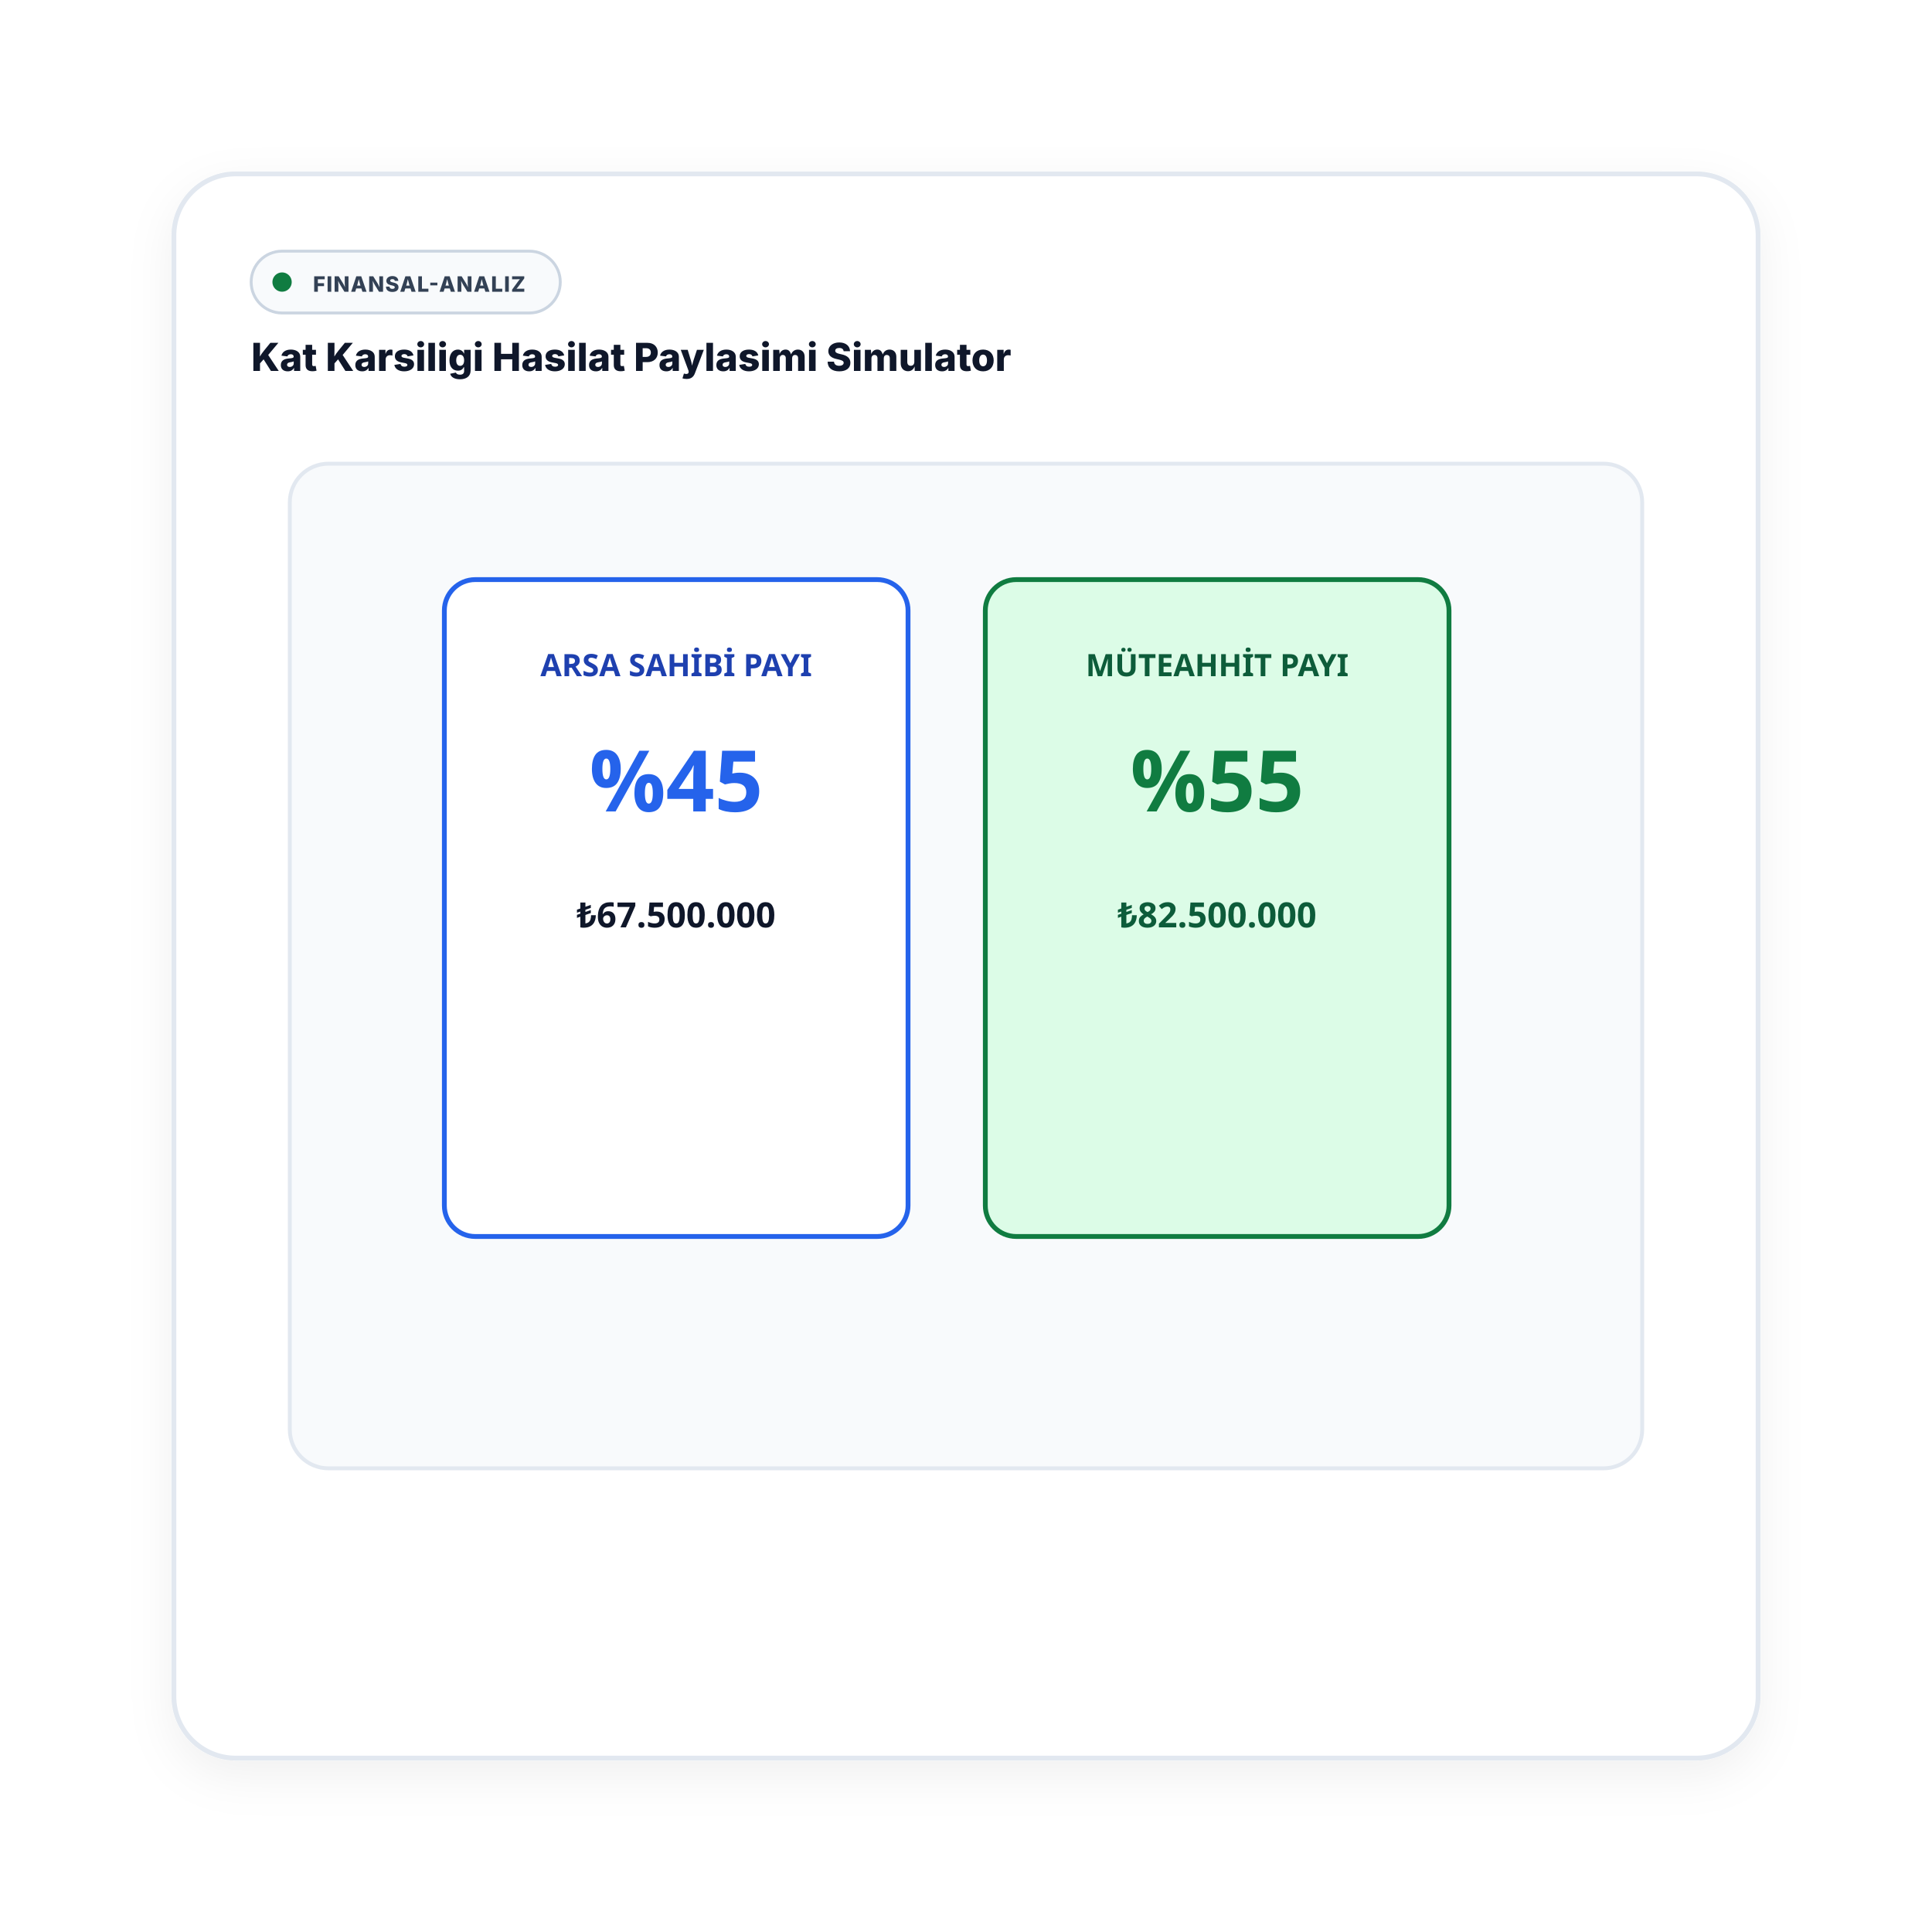
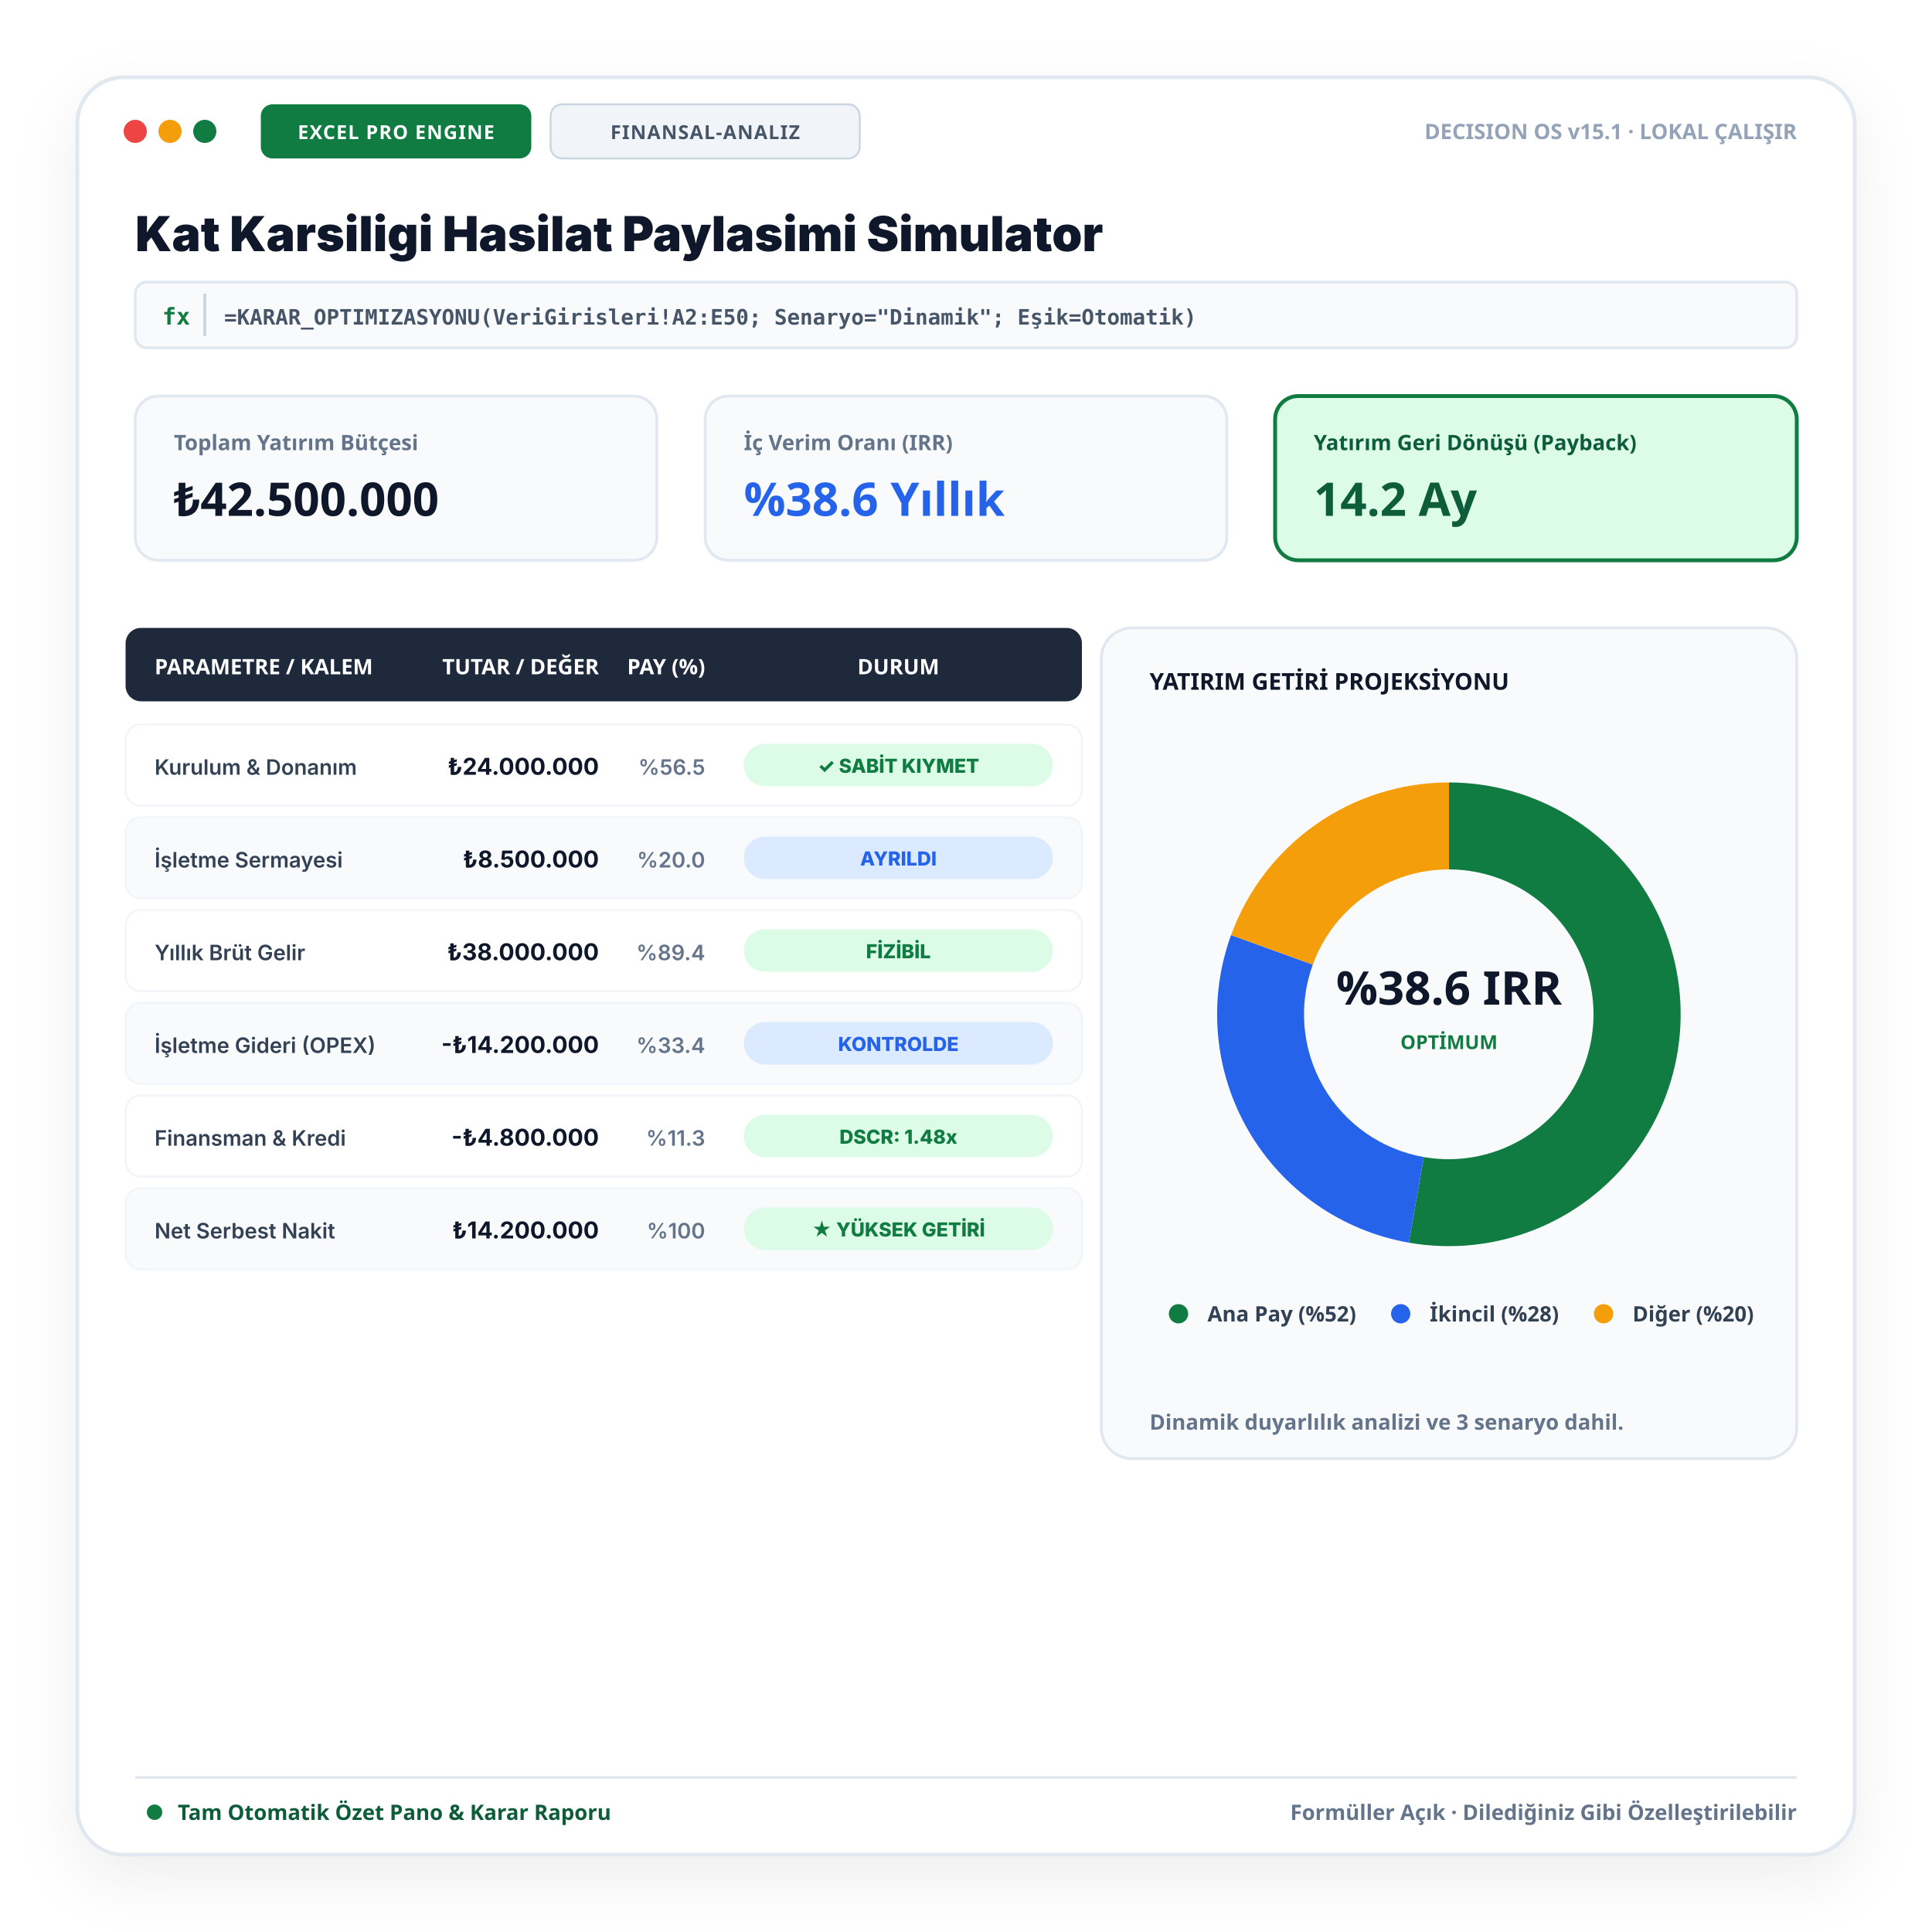
<svg xmlns="http://www.w3.org/2000/svg" viewBox="0 0 1000 1000" width="100%" height="100%">
  <defs>
-     <linearGradient id="gGreen" x1="0%" y1="0%" x2="100%" y2="100%">
-       <stop offset="0%" stop-color="#107c41" />
-       <stop offset="100%" stop-color="#0d5c3a" />
-     </linearGradient>
-     <linearGradient id="gBlue" x1="0%" y1="0%" x2="100%" y2="100%">
-       <stop offset="0%" stop-color="#3b82f6" />
-       <stop offset="100%" stop-color="#1d4ed8" />
-     </linearGradient>
-     <linearGradient id="gAmber" x1="0%" y1="0%" x2="100%" y2="100%">
-       <stop offset="0%" stop-color="#f59e0b" />
-       <stop offset="100%" stop-color="#b45309" />
-     </linearGradient>
-     <linearGradient id="gRed" x1="0%" y1="0%" x2="100%" y2="100%">
-       <stop offset="0%" stop-color="#ef4444" />
-       <stop offset="100%" stop-color="#b91c1c" />
-     </linearGradient>
-     <linearGradient id="gPurple" x1="0%" y1="0%" x2="100%" y2="100%">
-       <stop offset="0%" stop-color="#8b5cf6" />
-       <stop offset="100%" stop-color="#6d28d9" />
-     </linearGradient>
    <filter id="softCard" x="-10%" y="-10%" width="120%" height="120%">
-       <feDropShadow dx="0" dy="8" stdDeviation="12" flood-color="#0f172a" flood-opacity="0.06" />
+       <feDropShadow dx="0" dy="12" stdDeviation="16" flood-color="#0f172a" flood-opacity="0.07" />
    </filter>
  </defs>
  <rect width="1000" height="1000" fill="#ffffff" />
-   <rect x="90" y="90" width="820" height="820" rx="32" fill="#ffffff" stroke="#e2e8f0" stroke-width="2.5" filter="url(#softCard)" />
-   <g transform="translate(130, 130)">
-     <rect x="0" y="0" width="160" height="32" rx="16" fill="#f8fafc" stroke="#cbd5e1" stroke-width="1.5" />
-     <circle cx="16" cy="16" r="5" fill="#107c41" />
-     <text x="32" y="21" font-family="system-ui, -apple-system, sans-serif" font-size="11" font-weight="800" fill="#334155" letter-spacing="0.5">FINANSAL-ANALIZ</text>
-     <text x="0" y="62" font-family="system-ui, -apple-system, sans-serif" font-size="20" font-weight="800" fill="#0f172a">Kat Karsiligi Hasilat Paylasimi Simulator</text>
+   <rect x="40" y="40" width="920" height="920" rx="24" fill="#ffffff" stroke="#e2e8f0" stroke-width="2" filter="url(#softCard)" />
+   <g transform="translate(70, 68)">
+     <circle cx="0" cy="0" r="6" fill="#ef4444" />
+     <circle cx="18" cy="0" r="6" fill="#f59e0b" />
+     <circle cx="36" cy="0" r="6" fill="#107c41" />
+     <rect x="65" y="-14" width="140" height="28" rx="6" fill="#107c41" />
+     <text x="135" y="4" font-family="system-ui" font-size="10" font-weight="800" fill="#ffffff" text-anchor="middle" letter-spacing="0.5">EXCEL PRO ENGINE</text>
+     <rect x="215" y="-14" width="160" height="28" rx="6" fill="#f1f5f9" stroke="#cbd5e1" stroke-width="1" />
+     <text x="295" y="4" font-family="system-ui" font-size="10" font-weight="700" fill="#475569" text-anchor="middle" letter-spacing="0.5">FINANSAL-ANALIZ</text>
+     <text x="860" y="4" font-family="system-ui" font-size="11" font-weight="700" fill="#94a3b8" text-anchor="end">DECISION OS v15.1 · LOKAL ÇALIŞIR</text>
  </g>
-   <g transform="translate(130, 220)">
-     <rect x="20" y="20" width="700" height="520" rx="20" fill="#f8fafc" stroke="#e2e8f0" stroke-width="2" />
-     <g transform="translate(60, 40)">
-       <rect x="40" y="40" width="240" height="340" rx="16" fill="#ffffff" stroke="#2563eb" stroke-width="2.5" />
-       <text x="160" y="90" font-family="system-ui" font-size="16" font-weight="800" fill="#1e40af" text-anchor="middle">ARSA SAHİBİ PAYI</text>
-       <text x="160" y="160" font-family="system-ui" font-size="44" font-weight="900" fill="#2563eb" text-anchor="middle">%45</text>
-       <text x="160" y="220" font-family="system-ui" font-size="18" font-weight="900" fill="#0f172a" text-anchor="middle">₺67.500.000</text>
-       <rect x="320" y="40" width="240" height="340" rx="16" fill="#dcfce7" stroke="#107c41" stroke-width="2.5" />
-       <text x="440" y="90" font-family="system-ui" font-size="16" font-weight="800" fill="#0d5c3a" text-anchor="middle">MÜTEAHHİT PAYI</text>
-       <text x="440" y="160" font-family="system-ui" font-size="44" font-weight="900" fill="#107c41" text-anchor="middle">%55</text>
-       <text x="440" y="220" font-family="system-ui" font-size="18" font-weight="900" fill="#0d5c3a" text-anchor="middle">₺82.500.000</text>
+   <g transform="translate(70, 130)">
+     <text x="0" y="0" font-family="system-ui, -apple-system, sans-serif" font-size="25" font-weight="900" fill="#0f172a">Kat Karsiligi Hasilat Paylasimi Simulator</text>
+     <rect x="0" y="16" width="860" height="34" rx="6" fill="#f8fafc" stroke="#e2e8f0" stroke-width="1.5" />
+     <text x="14" y="38" font-family="system-ui, monospace" font-size="12" font-weight="800" fill="#107c41">fx</text>
+     <line x1="36" y1="22" x2="36" y2="44" stroke="#cbd5e1" stroke-width="1.5" />
+     <text x="46" y="38" font-family="system-ui, monospace" font-size="11" font-weight="600" fill="#475569">=KARAR_OPTIMIZASYONU(VeriGirisleri!A2:E50; Senaryo="Dinamik"; Eşik=Otomatik)</text>
+   </g>
+   <g transform="translate(70, 205)">
+     <rect x="0" y="0" width="270" height="85" rx="12" fill="#f8fafc" stroke="#e2e8f0" stroke-width="1.5" />
+     <text x="20" y="28" font-family="system-ui" font-size="11" font-weight="700" fill="#64748b">Toplam Yatırım Bütçesi</text>
+     <text x="20" y="62" font-family="system-ui" font-size="24" font-weight="900" fill="#0f172a">₺42.500.000</text>
+     <rect x="295" y="0" width="270" height="85" rx="12" fill="#f8fafc" stroke="#e2e8f0" stroke-width="1.5" />
+     <text x="315" y="28" font-family="system-ui" font-size="11" font-weight="700" fill="#64748b">İç Verim Oranı (IRR)</text>
+     <text x="315" y="62" font-family="system-ui" font-size="24" font-weight="900" fill="#2563eb">%38.6 Yıllık</text>
+     <rect x="590" y="0" width="270" height="85" rx="12" fill="#dcfce7" stroke="#107c41" stroke-width="2" />
+     <text x="610" y="28" font-family="system-ui" font-size="11" font-weight="800" fill="#0d5c3a">Yatırım Geri Dönüşü (Payback)</text>
+     <text x="610" y="62" font-family="system-ui" font-size="24" font-weight="900" fill="#0d5c3a">14.2 Ay</text>
+   </g>
+   <rect x="65" y="325" width="495" height="38" rx="8" fill="#1e293b" />
+   <text x="80" y="349" font-family="system-ui" font-size="11" font-weight="800" fill="#ffffff">PARAMETRE / KALEM</text>
+   <text x="310" y="349" font-family="system-ui" font-size="11" font-weight="800" fill="#ffffff" text-anchor="end">TUTAR / DEĞER</text>
+   <text x="365" y="349" font-family="system-ui" font-size="11" font-weight="800" fill="#ffffff" text-anchor="end">PAY (%)</text>
+   <text x="465" y="349" font-family="system-ui" font-size="11" font-weight="800" fill="#ffffff" text-anchor="middle">DURUM</text>
+   <rect x="65" y="375" width="495" height="42" rx="8" fill="#ffffff" stroke="#f1f5f9" stroke-width="1" />
+   <text x="80" y="401" font-family="system-ui, -apple-system, sans-serif" font-size="11" font-weight="600" fill="#334155">Kurulum &amp; Donanım</text>
+   <text x="310" y="401" font-family="system-ui, -apple-system, sans-serif" font-size="12" font-weight="700" fill="#0f172a" text-anchor="end">₺24.000.000</text>
+   <text x="365" y="401" font-family="system-ui, -apple-system, sans-serif" font-size="11" font-weight="600" fill="#64748b" text-anchor="end">%56.5</text>
+   <rect x="385" y="385" width="160" height="22" rx="11" fill="#dcfce7" />
+   <text x="465" y="400" font-family="system-ui, -apple-system, sans-serif" font-size="10" font-weight="800" fill="#107c41" text-anchor="middle">✓ SABİT KIYMET</text>
+   <rect x="65" y="423" width="495" height="42" rx="8" fill="#f8fafc" stroke="#f1f5f9" stroke-width="1" />
+   <text x="80" y="449" font-family="system-ui, -apple-system, sans-serif" font-size="11" font-weight="600" fill="#334155">İşletme Sermayesi</text>
+   <text x="310" y="449" font-family="system-ui, -apple-system, sans-serif" font-size="12" font-weight="700" fill="#0f172a" text-anchor="end">₺8.500.000</text>
+   <text x="365" y="449" font-family="system-ui, -apple-system, sans-serif" font-size="11" font-weight="600" fill="#64748b" text-anchor="end">%20.0</text>
+   <rect x="385" y="433" width="160" height="22" rx="11" fill="#dbeafe" />
+   <text x="465" y="448" font-family="system-ui, -apple-system, sans-serif" font-size="10" font-weight="800" fill="#2563eb" text-anchor="middle">AYRILDI</text>
+   <rect x="65" y="471" width="495" height="42" rx="8" fill="#ffffff" stroke="#f1f5f9" stroke-width="1" />
+   <text x="80" y="497" font-family="system-ui, -apple-system, sans-serif" font-size="11" font-weight="600" fill="#334155">Yıllık Brüt Gelir</text>
+   <text x="310" y="497" font-family="system-ui, -apple-system, sans-serif" font-size="12" font-weight="700" fill="#0f172a" text-anchor="end">₺38.000.000</text>
+   <text x="365" y="497" font-family="system-ui, -apple-system, sans-serif" font-size="11" font-weight="600" fill="#64748b" text-anchor="end">%89.4</text>
+   <rect x="385" y="481" width="160" height="22" rx="11" fill="#dcfce7" />
+   <text x="465" y="496" font-family="system-ui, -apple-system, sans-serif" font-size="10" font-weight="800" fill="#107c41" text-anchor="middle">FİZİBİL</text>
+   <rect x="65" y="519" width="495" height="42" rx="8" fill="#f8fafc" stroke="#f1f5f9" stroke-width="1" />
+   <text x="80" y="545" font-family="system-ui, -apple-system, sans-serif" font-size="11" font-weight="600" fill="#334155">İşletme Gideri (OPEX)</text>
+   <text x="310" y="545" font-family="system-ui, -apple-system, sans-serif" font-size="12" font-weight="700" fill="#0f172a" text-anchor="end">-₺14.200.000</text>
+   <text x="365" y="545" font-family="system-ui, -apple-system, sans-serif" font-size="11" font-weight="600" fill="#64748b" text-anchor="end">%33.4</text>
+   <rect x="385" y="529" width="160" height="22" rx="11" fill="#dbeafe" />
+   <text x="465" y="544" font-family="system-ui, -apple-system, sans-serif" font-size="10" font-weight="800" fill="#2563eb" text-anchor="middle">KONTROLDE</text>
+   <rect x="65" y="567" width="495" height="42" rx="8" fill="#ffffff" stroke="#f1f5f9" stroke-width="1" />
+   <text x="80" y="593" font-family="system-ui, -apple-system, sans-serif" font-size="11" font-weight="600" fill="#334155">Finansman &amp; Kredi</text>
+   <text x="310" y="593" font-family="system-ui, -apple-system, sans-serif" font-size="12" font-weight="700" fill="#0f172a" text-anchor="end">-₺4.800.000</text>
+   <text x="365" y="593" font-family="system-ui, -apple-system, sans-serif" font-size="11" font-weight="600" fill="#64748b" text-anchor="end">%11.3</text>
+   <rect x="385" y="577" width="160" height="22" rx="11" fill="#dcfce7" />
+   <text x="465" y="592" font-family="system-ui, -apple-system, sans-serif" font-size="10" font-weight="800" fill="#107c41" text-anchor="middle">DSCR: 1.48x</text>
+   <rect x="65" y="615" width="495" height="42" rx="8" fill="#f8fafc" stroke="#f1f5f9" stroke-width="1" />
+   <text x="80" y="641" font-family="system-ui, -apple-system, sans-serif" font-size="11" font-weight="600" fill="#334155">Net Serbest Nakit</text>
+   <text x="310" y="641" font-family="system-ui, -apple-system, sans-serif" font-size="12" font-weight="700" fill="#0f172a" text-anchor="end">₺14.200.000</text>
+   <text x="365" y="641" font-family="system-ui, -apple-system, sans-serif" font-size="11" font-weight="600" fill="#64748b" text-anchor="end">%100</text>
+   <rect x="385" y="625" width="160" height="22" rx="11" fill="#dcfce7" />
+   <text x="465" y="640" font-family="system-ui, -apple-system, sans-serif" font-size="10" font-weight="800" fill="#107c41" text-anchor="middle">★ YÜKSEK GETİRİ</text>
+   <g transform="translate(570, 325)">
+     <rect width="360" height="430" rx="16" fill="#f8fafc" stroke="#e2e8f0" stroke-width="1.5" />
+     <text x="25" y="32" font-family="system-ui" font-size="12" font-weight="800" fill="#0f172a">YATIRIM GETİRİ PROJEKSİYONU</text>
+     <path d="M 159.2 318.2 A 120 120 0 1 0 180.0 80.0 L 180.0 125.0 A 75 75 0 1 1 167.0 273.9 Z" fill="#107c41" />
+     <path d="M 67.2 159.0 A 120 120 0 0 0 159.2 318.2 L 167.0 273.9 A 75 75 0 0 1 109.5 174.3 Z" fill="#2563eb" />
+     <path d="M 180.0 80.0 A 120 120 0 0 0 67.2 159.0 L 109.5 174.3 A 75 75 0 0 1 180.0 125.0 Z" fill="#f59e0b" />
+     <text x="180" y="195" font-family="system-ui" font-size="24" font-weight="900" fill="#0f172a" text-anchor="middle">%38.6 IRR</text>
+     <text x="180" y="218" font-family="system-ui" font-size="10" font-weight="800" fill="#107c41" text-anchor="middle">OPTİMUM</text>
+     <g transform="translate(30, 345)">
+       <circle cx="10" cy="10" r="5" fill="#107c41" />
+       <text x="25" y="14" font-family="system-ui" font-size="11" font-weight="600" fill="#334155">Ana Pay (%52)</text>
+       <circle cx="125" cy="10" r="5" fill="#2563eb" />
+       <text x="140" y="14" font-family="system-ui" font-size="11" font-weight="600" fill="#334155">İkincil (%28)</text>
+       <circle cx="230" cy="10" r="5" fill="#f59e0b" />
+       <text x="245" y="14" font-family="system-ui" font-size="11" font-weight="600" fill="#334155">Diğer (%20)</text>
    </g>
+     <text x="25" y="415" font-family="system-ui" font-size="11" font-weight="600" fill="#64748b">Dinamik duyarlılık analizi ve 3 senaryo dahil.</text>
+   </g>
+   <g transform="translate(70, 920)">
+     <line x1="0" y1="0" x2="860" y2="0" stroke="#e2e8f0" stroke-width="1.5" />
+     <circle cx="10" cy="18" r="4" fill="#107c41" />
+     <text x="22" y="22" font-family="system-ui" font-size="11" font-weight="700" fill="#0d5c3a">Tam Otomatik Özet Pano &amp; Karar Raporu</text>
+     <text x="860" y="22" font-family="system-ui" font-size="11" font-weight="600" fill="#64748b" text-anchor="end">Formüller Açık · Dilediğiniz Gibi Özelleştirilebilir</text>
  </g>
</svg>
